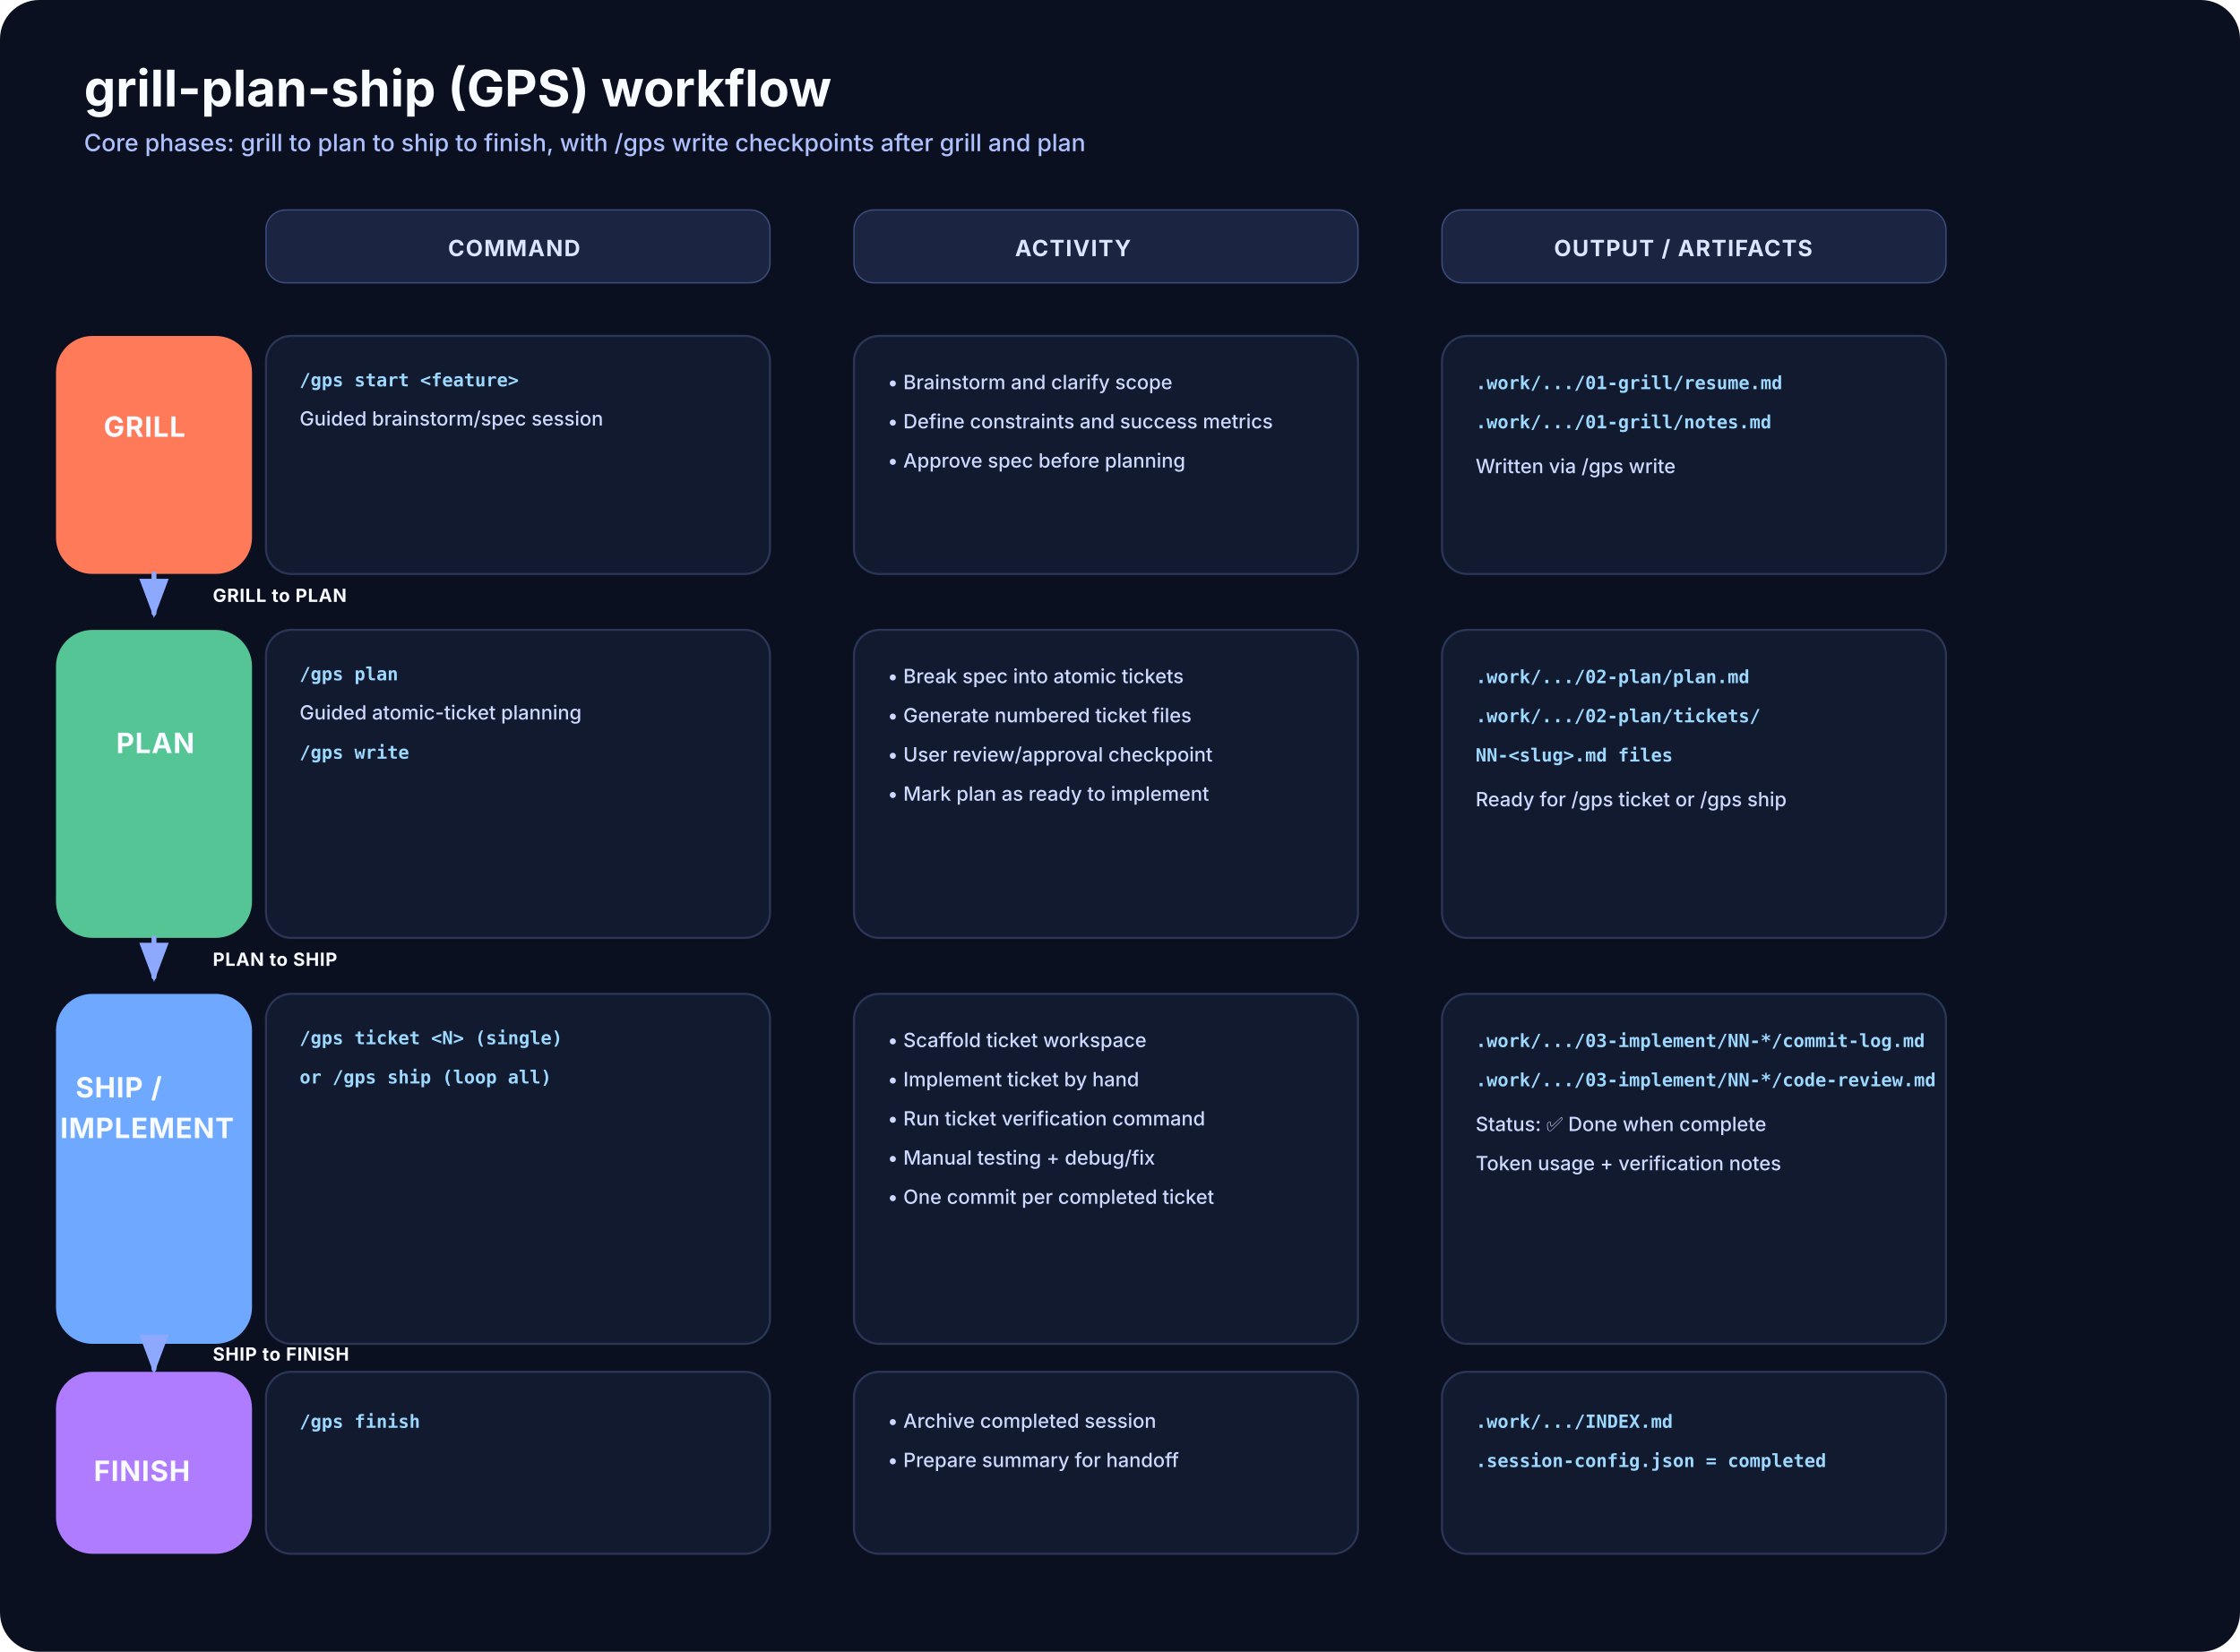
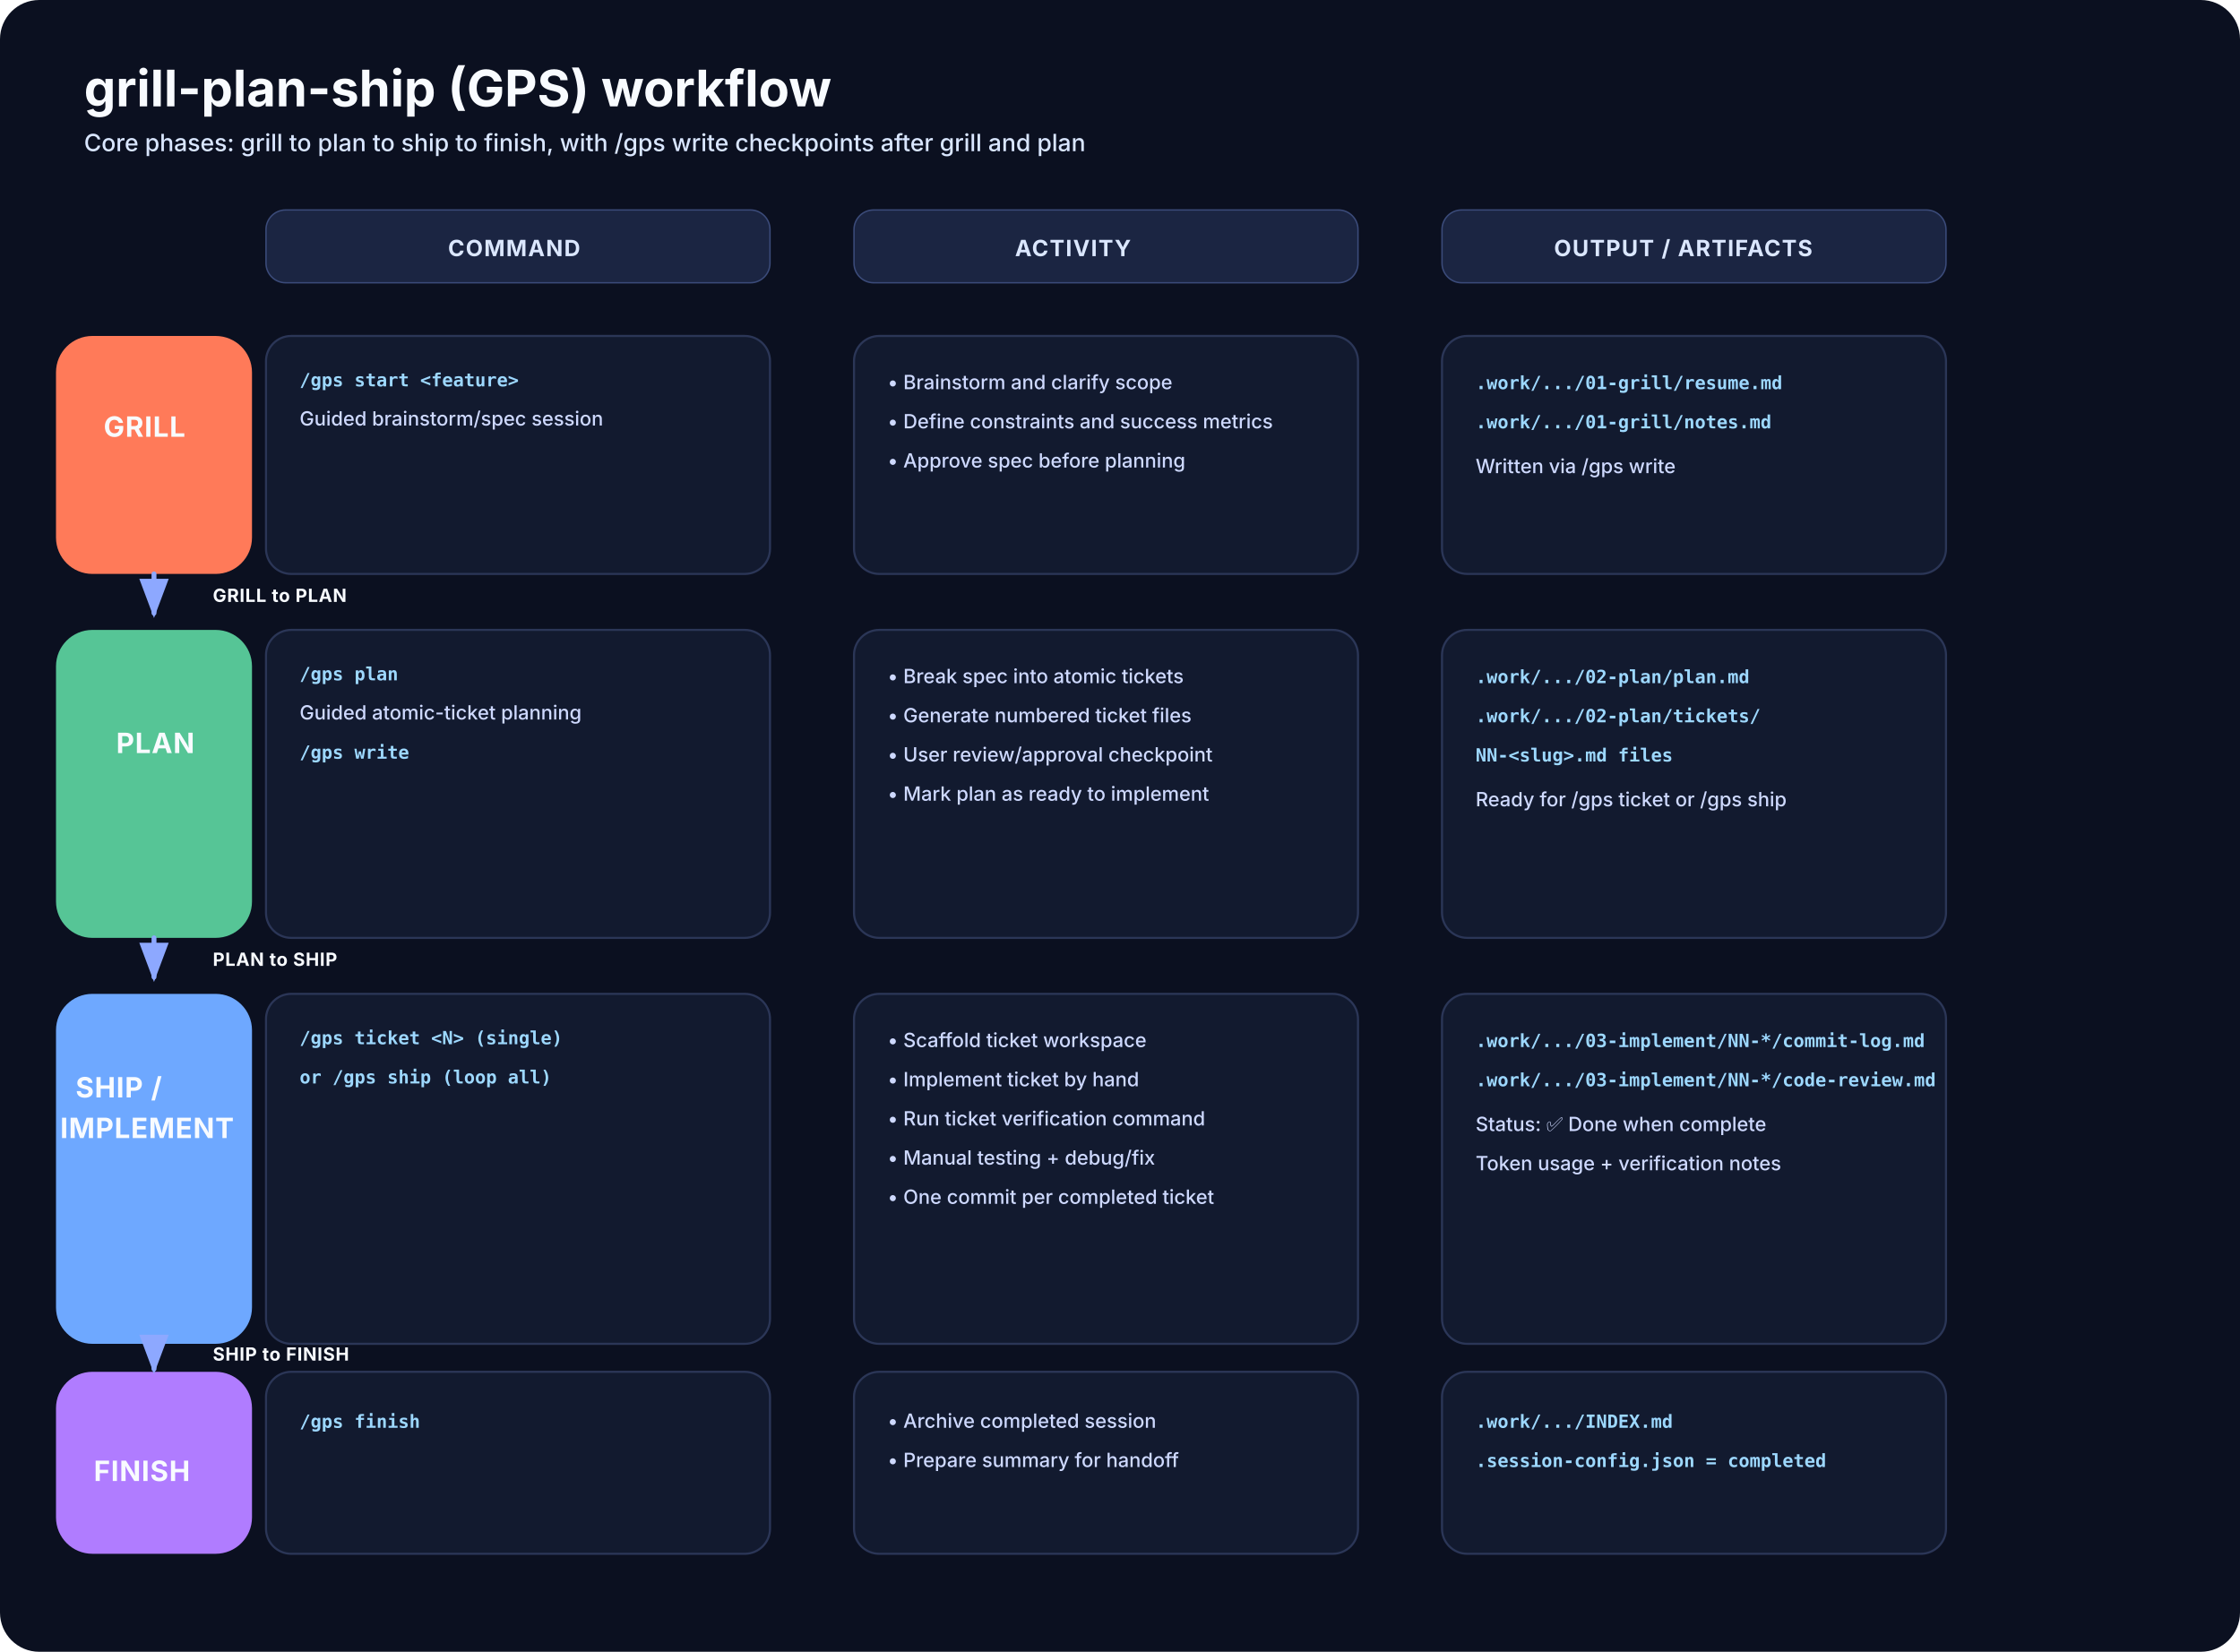
<svg xmlns="http://www.w3.org/2000/svg" viewBox="0 0 1600 1180" role="img" aria-labelledby="title desc" focusable="false">
  <defs>
    <style>
      .bg { fill: #0b1020; }
      .panel { fill: #121a2f; stroke: #2b3657; stroke-width: 1.5; }
      .header { fill: #1b2542; stroke: #3b4b7a; stroke-width: 1; }
      .phase { font: 700 20px "Inter", "Segoe UI", Arial, sans-serif; fill: #f8fbff; letter-spacing: 0.5px; }
      .h1 { font: 700 36px "Inter", "Segoe UI", Arial, sans-serif; fill: #f8fbff; }
-       .sub { font: 500 17px "Inter", "Segoe UI", Arial, sans-serif; fill: #adc1ff; }
+       .sub { font: 500 17px "Inter", "Segoe UI", Arial, sans-serif; fill: #d9e6ff; }
      .colTitle { font: 700 16px "Inter", "Segoe UI", Arial, sans-serif; fill: #dbe7ff; letter-spacing: 0.8px; }
      .cardTitle { font: 700 15px "Inter", "Segoe UI", Arial, sans-serif; fill: #e9efff; }
      .text { font: 500 14px "Inter", "Segoe UI", Arial, sans-serif; fill: #ced9ff; }
      .transition { font: 700 13px "Inter", "Segoe UI", Arial, sans-serif; fill: #f8fbff; letter-spacing: 0.4px; }
      .mono { font: 600 13px "JetBrains Mono", "Consolas", monospace; fill: #9dd8ff; }
      .arrow { stroke: #8da8ff; stroke-width: 3.5; fill: none; stroke-linecap: round; stroke-linejoin: round; }
    </style>
    <marker id="arrowhead" markerWidth="10" markerHeight="10" refX="7" refY="3" orient="auto">
      <path d="M0,0 L0,6 L8,3 z" fill="#8da8ff" />
    </marker>
  </defs>
  <rect class="bg" x="0" y="0" width="1600" height="1180" rx="28" />
  <text class="h1" x="60" y="76">grill-plan-ship (GPS) workflow</text>
  <text class="sub" x="60" y="108">Core phases: grill to plan to ship to finish, with /gps write checkpoints after grill and plan</text>
  <rect class="header" x="190" y="150" width="360" height="52" rx="14" />
  <rect class="header" x="610" y="150" width="360" height="52" rx="14" />
  <rect class="header" x="1030" y="150" width="360" height="52" rx="14" />
  <text class="colTitle" x="320" y="183">COMMAND</text>
  <text class="colTitle" x="725" y="183">ACTIVITY</text>
  <text class="colTitle" x="1110" y="183">OUTPUT / ARTIFACTS</text>
  <g id="phase-grill">
    <rect x="40" y="240" width="140" height="170" rx="26" fill="#ff7a59" />
    <text class="phase" x="74" y="312">GRILL</text>
    <rect class="panel" x="190" y="240" width="360" height="170" rx="18" />
    <text class="mono" x="214" y="276">/gps start &lt;feature&gt;</text>
    <text class="text" x="214" y="304">Guided brainstorm/spec session</text>
    <rect class="panel" x="610" y="240" width="360" height="170" rx="18" />
    <text class="text" x="634" y="278">• Brainstorm and clarify scope</text>
    <text class="text" x="634" y="306">• Define constraints and success metrics</text>
    <text class="text" x="634" y="334">• Approve spec before planning</text>
    <rect class="panel" x="1030" y="240" width="360" height="170" rx="18" />
    <text class="mono" x="1054" y="278">.work/.../01-grill/resume.md</text>
    <text class="mono" x="1054" y="306">.work/.../01-grill/notes.md</text>
    <text class="text" x="1054" y="338">Written via /gps write</text>
  </g>
  <g id="phase-plan">
    <rect x="40" y="450" width="140" height="220" rx="26" fill="#56c596" />
    <text class="phase" x="83" y="538">PLAN</text>
    <rect class="panel" x="190" y="450" width="360" height="220" rx="18" />
    <text class="mono" x="214" y="486">/gps plan</text>
    <text class="text" x="214" y="514">Guided atomic-ticket planning</text>
    <text class="mono" x="214" y="542">/gps write</text>
    <rect class="panel" x="610" y="450" width="360" height="220" rx="18" />
    <text class="text" x="634" y="488">• Break spec into atomic tickets</text>
    <text class="text" x="634" y="516">• Generate numbered ticket files</text>
    <text class="text" x="634" y="544">• User review/approval checkpoint</text>
    <text class="text" x="634" y="572">• Mark plan as ready to implement</text>
    <rect class="panel" x="1030" y="450" width="360" height="220" rx="18" />
    <text class="mono" x="1054" y="488">.work/.../02-plan/plan.md</text>
    <text class="mono" x="1054" y="516">.work/.../02-plan/tickets/</text>
    <text class="mono" x="1054" y="544">NN-&lt;slug&gt;.md files</text>
    <text class="text" x="1054" y="576">Ready for /gps ticket or /gps ship</text>
  </g>
  <g id="phase-ship">
    <rect x="40" y="710" width="140" height="250" rx="26" fill="#6ea8ff" />
    <text class="phase" x="54" y="784">SHIP /</text>
    <text class="phase" x="43" y="813">IMPLEMENT</text>
    <rect class="panel" x="190" y="710" width="360" height="250" rx="18" />
    <text class="mono" x="214" y="746">/gps ticket &lt;N&gt; (single)</text>
    <text class="mono" x="214" y="774">or /gps ship (loop all)</text>
    <rect class="panel" x="610" y="710" width="360" height="250" rx="18" />
    <text class="text" x="634" y="748">• Scaffold ticket workspace</text>
    <text class="text" x="634" y="776">• Implement ticket by hand</text>
    <text class="text" x="634" y="804">• Run ticket verification command</text>
    <text class="text" x="634" y="832">• Manual testing + debug/fix</text>
    <text class="text" x="634" y="860">• One commit per completed ticket</text>
    <rect class="panel" x="1030" y="710" width="360" height="250" rx="18" />
    <text class="mono" x="1054" y="748">.work/.../03-implement/NN-*/commit-log.md</text>
    <text class="mono" x="1054" y="776">.work/.../03-implement/NN-*/code-review.md</text>
    <text class="text" x="1054" y="808">Status: ✅ Done when complete</text>
    <text class="text" x="1054" y="836">Token usage + verification notes</text>
  </g>
  <g id="phase-finish">
    <rect x="40" y="980" width="140" height="130" rx="26" fill="#b07cff" />
    <text class="phase" x="67" y="1058">FINISH</text>
    <rect class="panel" x="190" y="980" width="360" height="130" rx="18" />
    <text class="mono" x="214" y="1020">/gps finish</text>
    <rect class="panel" x="610" y="980" width="360" height="130" rx="18" />
    <text class="text" x="634" y="1020">• Archive completed session</text>
    <text class="text" x="634" y="1048">• Prepare summary for handoff</text>
    <rect class="panel" x="1030" y="980" width="360" height="130" rx="18" />
    <text class="mono" x="1054" y="1020">.work/.../INDEX.md</text>
    <text class="mono" x="1054" y="1048">.session-config.json = completed</text>
  </g>
  <path class="arrow" marker-end="url(#arrowhead)" d="M110,410 L110,438" />
  <text class="transition" x="152" y="430">GRILL to PLAN</text>
  <path class="arrow" marker-end="url(#arrowhead)" d="M110,670 L110,698" />
  <text class="transition" x="152" y="690">PLAN to SHIP</text>
  <path class="arrow" marker-end="url(#arrowhead)" d="M110,960 L110,978" />
  <text class="transition" x="152" y="972">SHIP to FINISH</text>
</svg>
